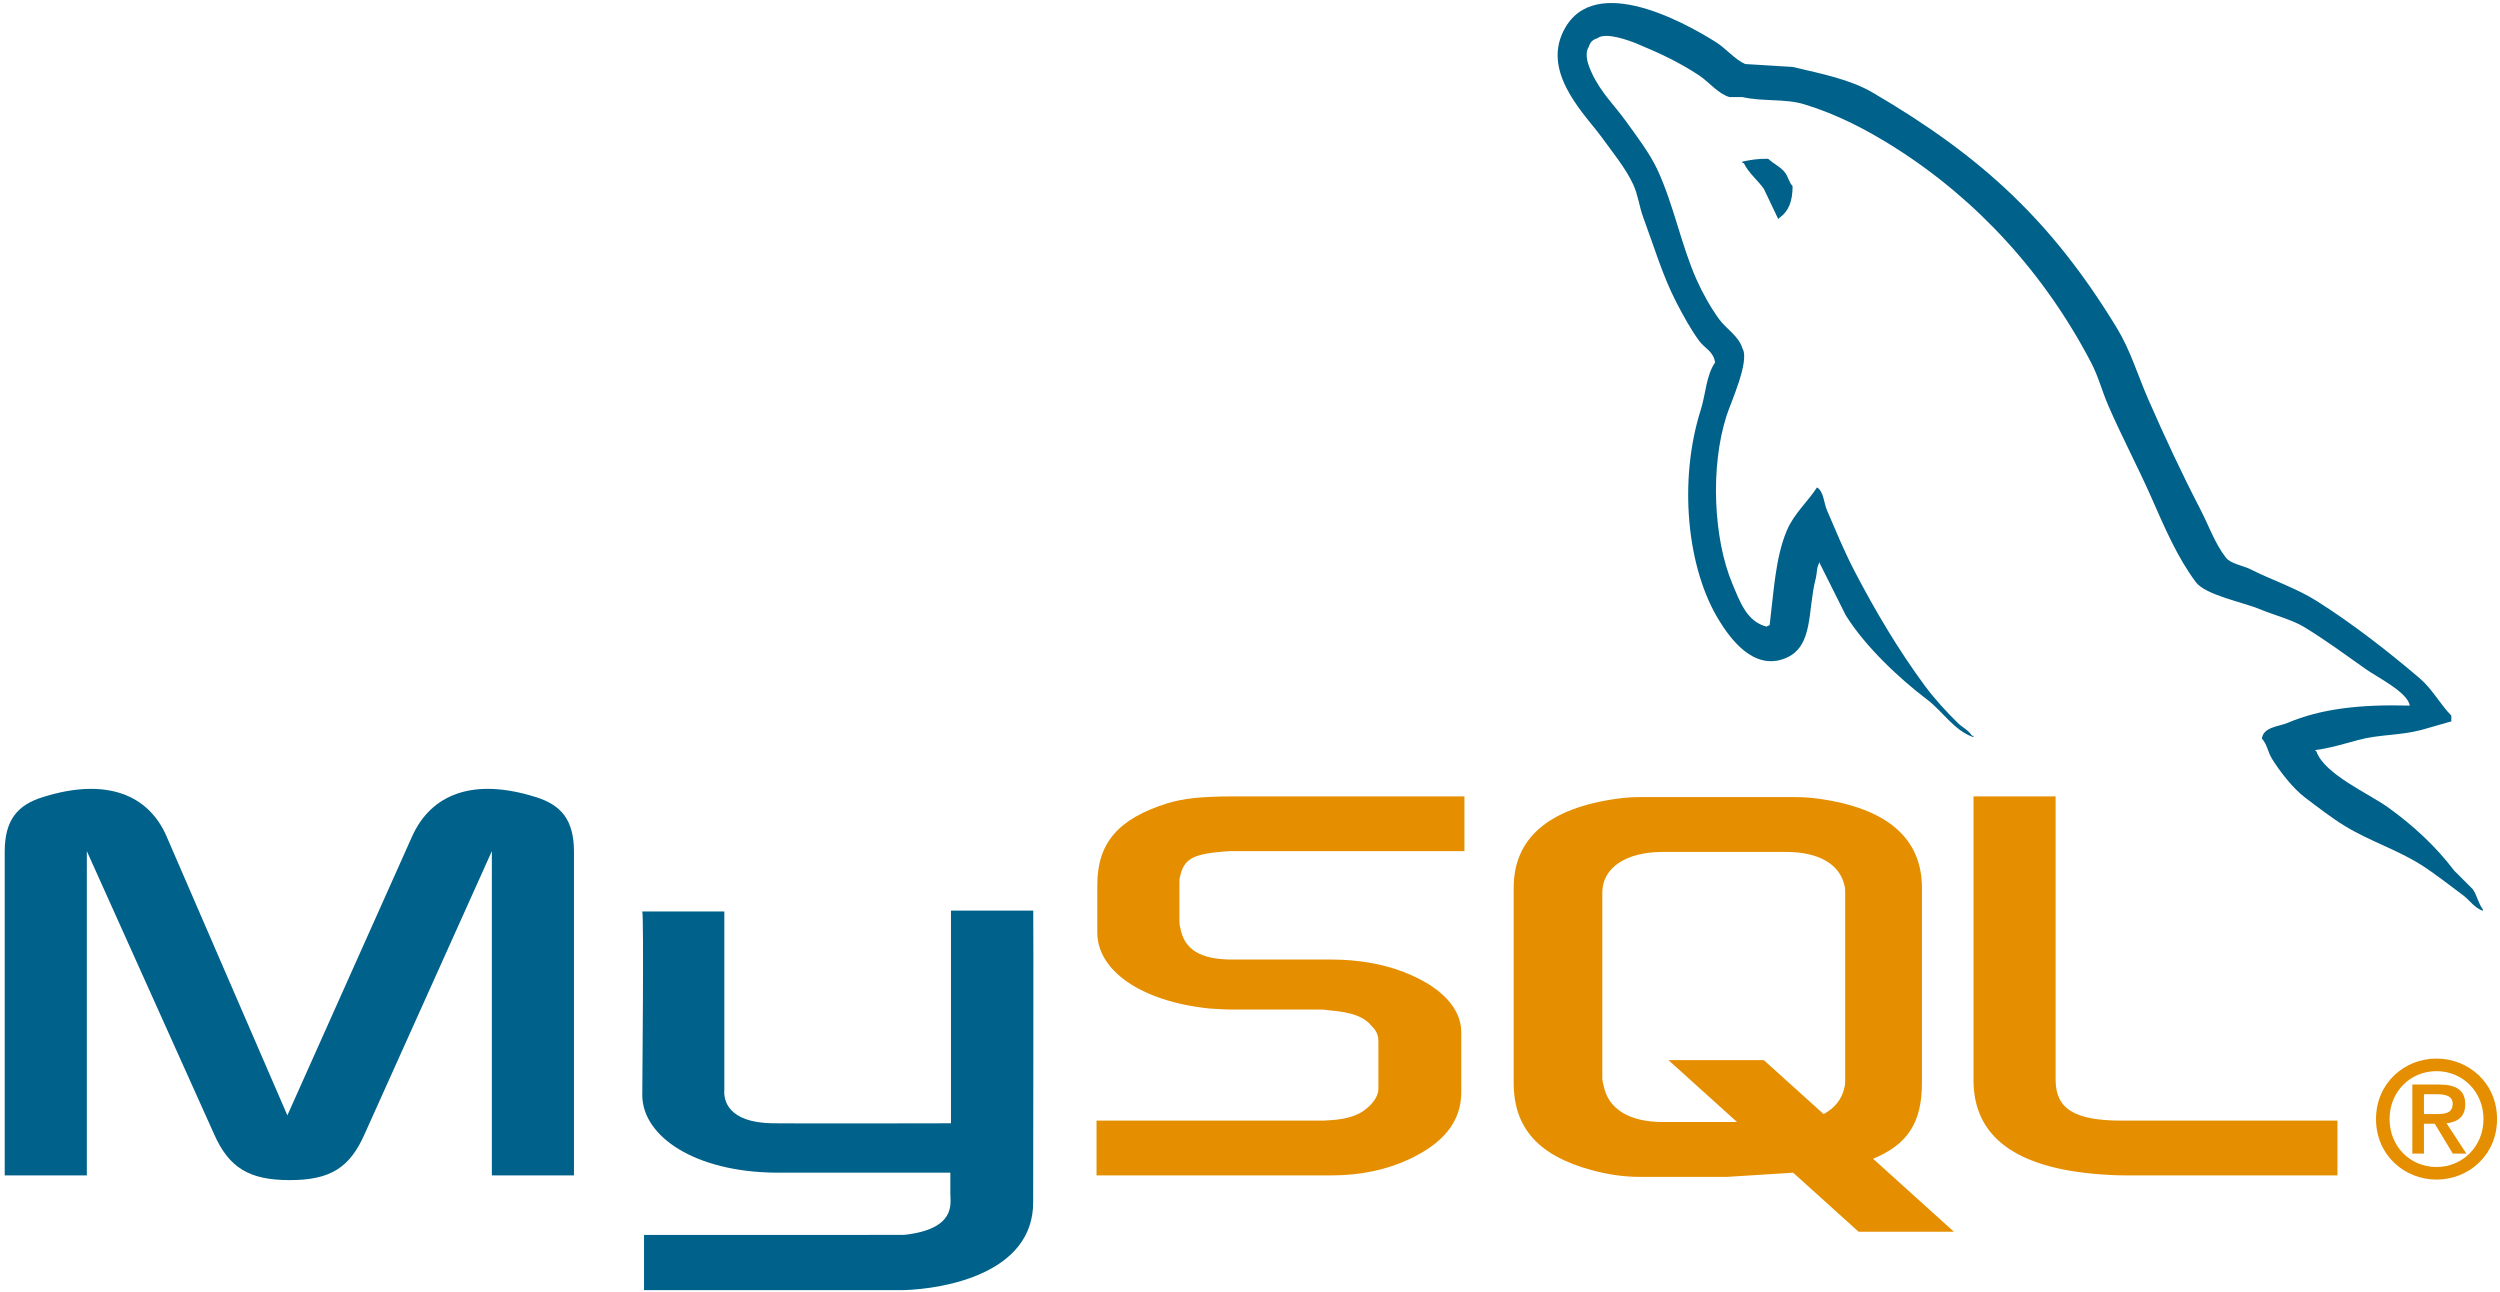
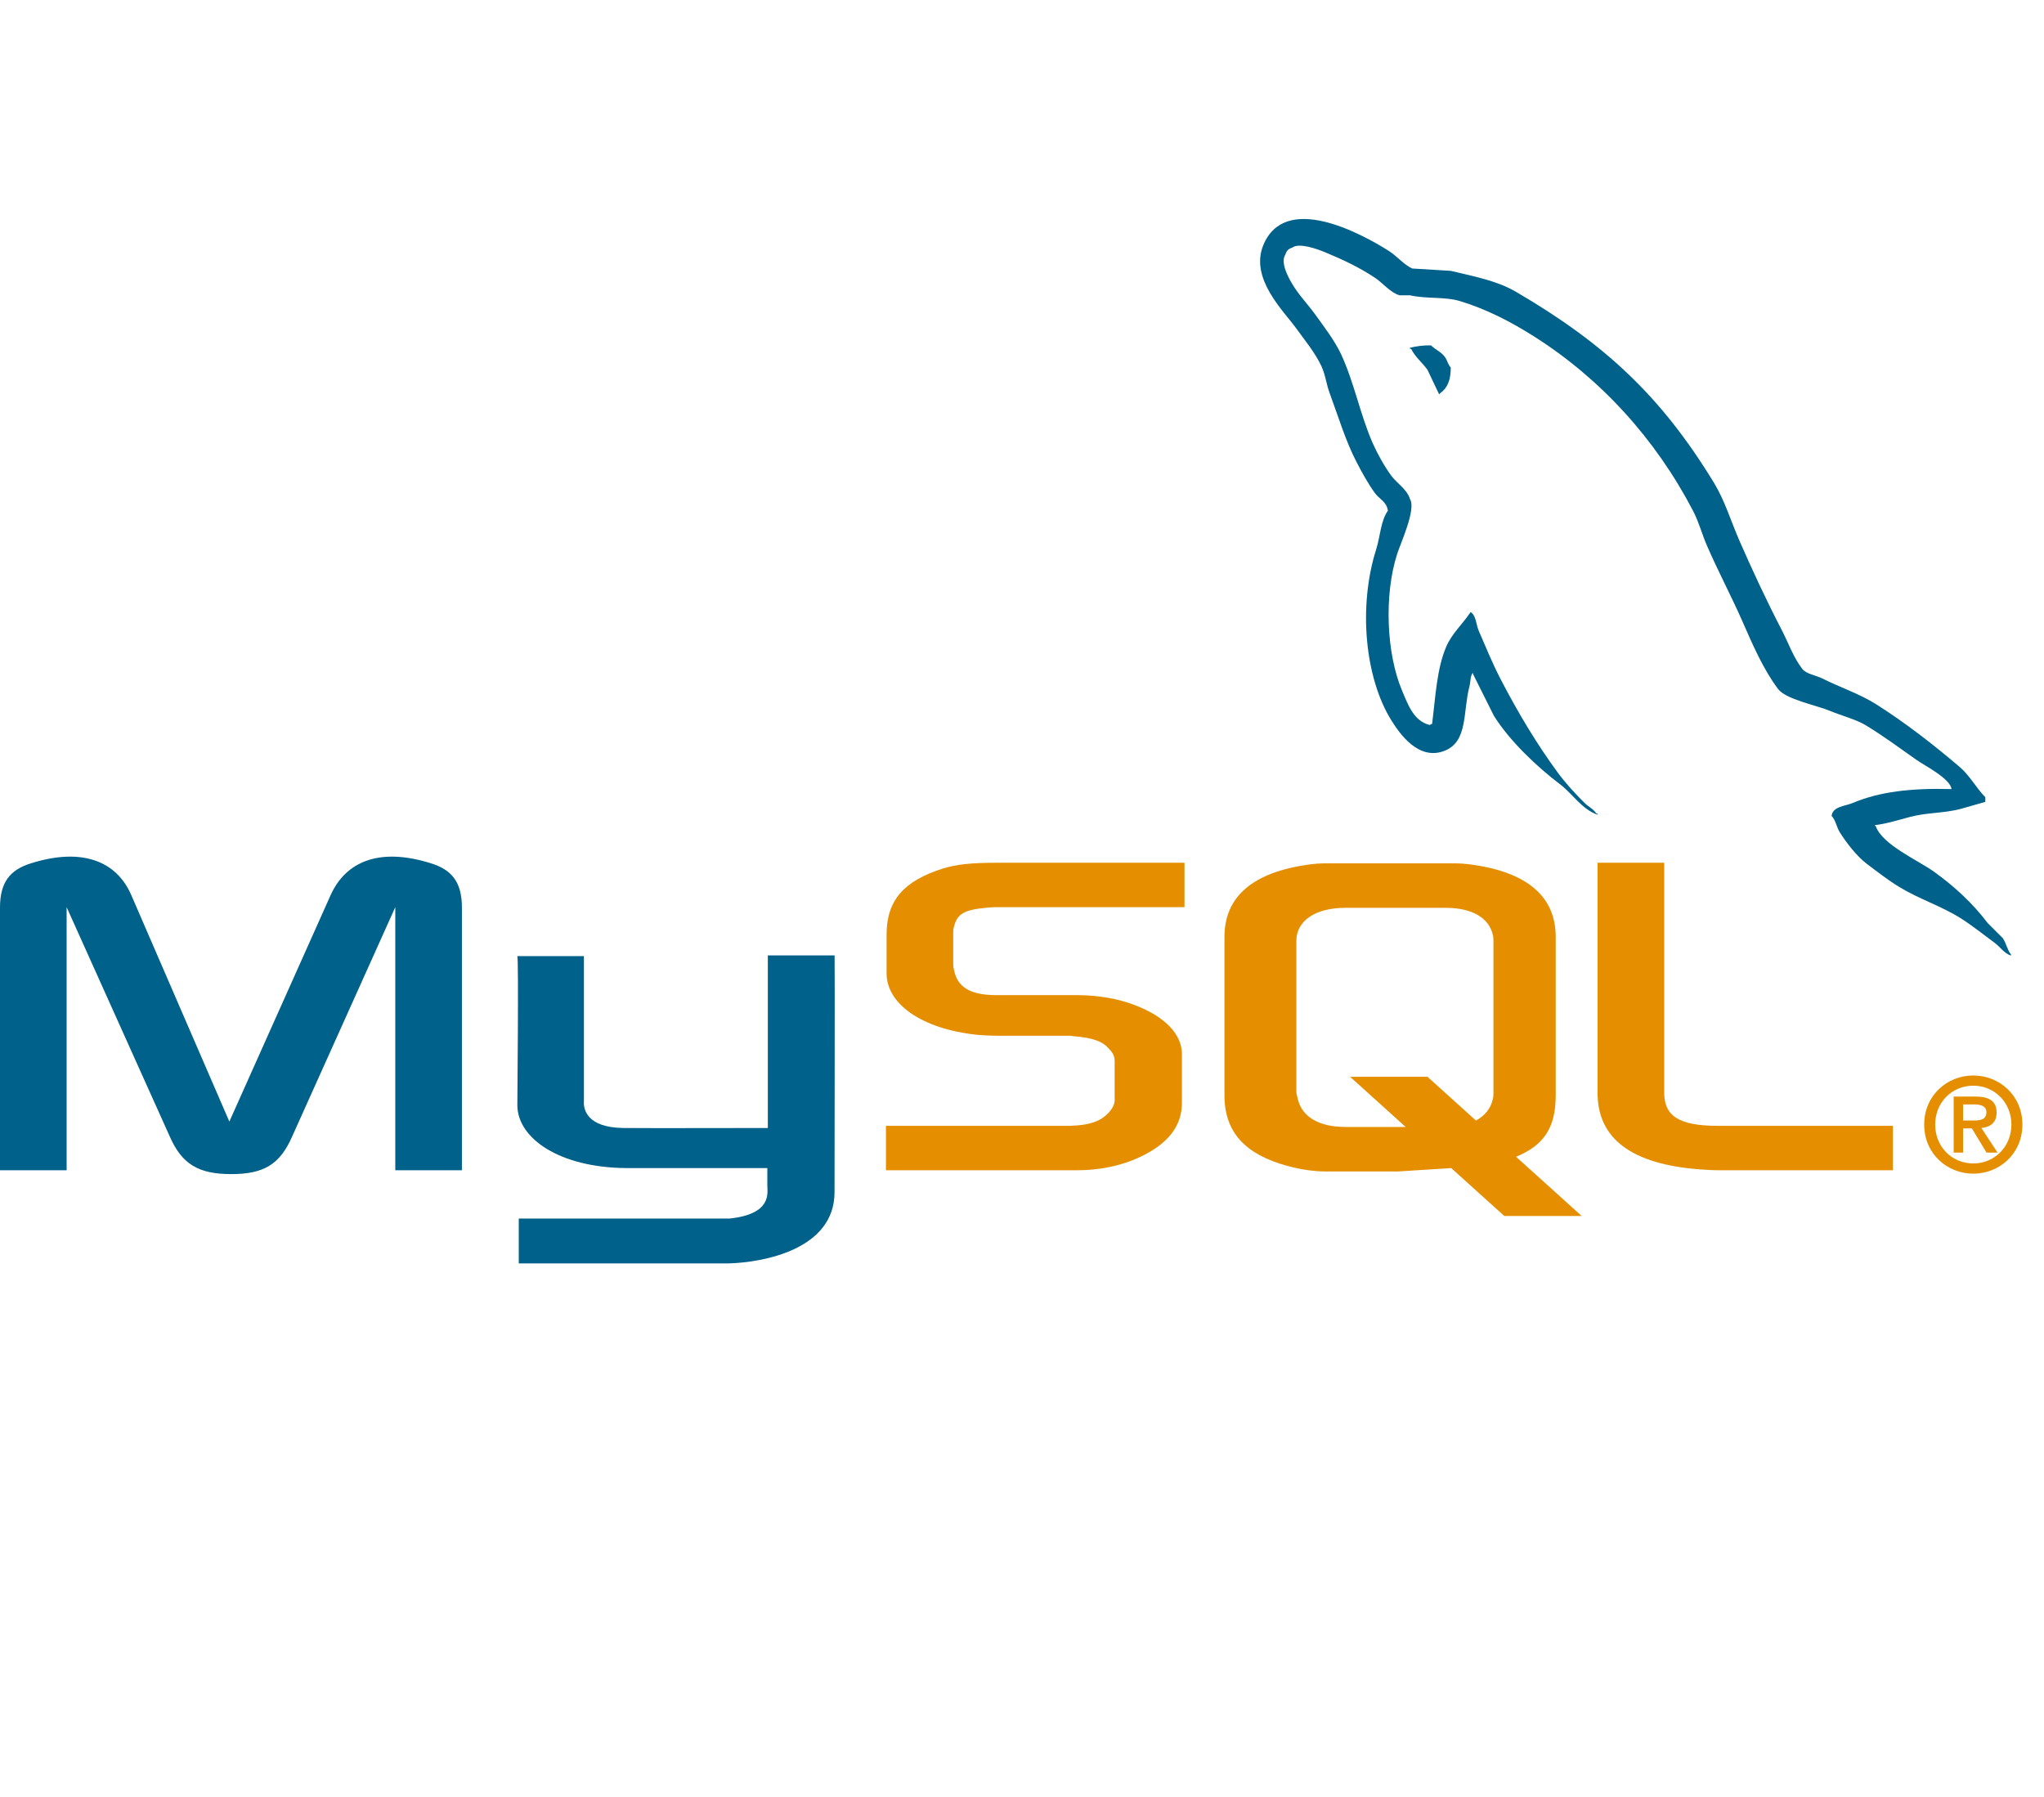
- <svg xmlns="http://www.w3.org/2000/svg" width="391pt" height="202pt" viewBox="0 0 391 202">
-   <g transform="translate(0.738281, 121.593)" style="fill:#00618a; fill-rule:nonzero; stroke:none; stroke-width:0.871; stroke-linecap:butt; stroke-linejoin:miter; stroke-dasharray:none;">
-     <path d="M0 62.235 C0 62.235 12.842 62.235 12.842 62.235 C12.842 62.235 12.842 11.524 12.842 11.524 C12.842 11.524 32.723 55.732 32.723 55.732 C35.068 61.083 38.279 62.976 44.576 62.976 C50.874 62.976 53.961 61.083 56.308 55.732 C56.308 55.732 76.188 11.524 76.188 11.524 C76.188 11.524 76.188 62.235 76.188 62.235 C76.188 62.235 89.03 62.235 89.03 62.235 C89.03 62.235 89.03 11.607 89.03 11.607 C89.03 6.668 87.054 4.28 82.98 3.046 C73.225 0 66.68 2.634 63.716 9.22 C63.716 9.22 44.206 52.85 44.206 52.85 C44.206 52.85 25.314 9.22 25.314 9.22 C22.474 2.634 15.806 0 6.051 3.046 C1.976 4.28 0 6.668 0 11.607 C0 11.607 0 62.235 0 62.235 Z" />
-   </g>
-   <g transform="translate(100.444, 142.416)" style="fill:#00618a; fill-rule:nonzero; stroke:none; stroke-width:0.871; stroke-linecap:butt; stroke-linejoin:miter; stroke-dasharray:none;">
-     <path d="M0.002 0.136 C0.002 0.136 12.84 0.136 12.84 0.136 C12.84 0.136 12.84 28.074 12.84 28.074 C12.72 29.592 13.327 33.154 20.362 33.265 C23.951 33.321 48.062 33.265 48.287 33.265 C48.287 33.265 48.287 0 48.287 0 C48.287 0 61.155 0 61.155 0 C61.214 0 61.142 45.364 61.143 45.557 C61.214 56.745 47.261 59.175 40.83 59.363 C40.83 59.363 0.281 59.363 0.281 59.363 C0.281 59.363 0.281 50.724 0.281 50.724 C0.352 50.724 40.8 50.732 40.902 50.722 C49.167 49.849 48.191 45.741 48.19 44.358 C48.19 44.358 48.19 40.99 48.19 40.99 C48.19 40.99 20.895 40.99 20.895 40.99 C8.196 40.873 0.109 35.331 0.009 28.955 C0 28.364 0.283 0.415 0.002 0.136 Z" />
-   </g>
-   <g transform="translate(171.496, 124.557)" style="fill:#e48e00; fill-rule:nonzero; stroke:none; stroke-width:0.871; stroke-linecap:butt; stroke-linejoin:miter; stroke-dasharray:none;">
-     <path d="M0 59.271 C0 59.271 36.92 59.271 36.92 59.271 C41.242 59.271 45.441 58.366 48.775 56.801 C54.331 54.25 57.048 50.793 57.048 46.264 C57.048 46.264 57.048 36.88 57.048 36.88 C57.048 33.175 53.961 29.717 47.91 27.413 C44.699 26.177 40.748 25.519 36.92 25.519 C36.92 25.519 21.361 25.519 21.361 25.519 C16.176 25.519 13.706 23.955 13.089 20.498 C12.965 20.086 12.965 19.756 12.965 19.345 C12.965 19.345 12.965 13.501 12.965 13.501 C12.965 13.171 12.965 12.841 13.089 12.43 C13.706 9.796 15.065 9.054 19.633 8.643 C20.004 8.643 20.497 8.56 20.868 8.56 C20.868 8.56 57.542 8.56 57.542 8.56 C57.542 8.56 57.542 0 57.542 0 C57.542 0 21.485 0 21.485 0 C16.299 0 13.582 0.329 11.113 1.069 C3.457 3.457 0.123 7.244 0.123 13.83 C0.123 13.83 0.123 21.321 0.123 21.321 C0.123 27.084 6.668 32.023 17.657 33.175 C18.893 33.257 20.127 33.339 21.361 33.339 C21.361 33.339 34.697 33.339 34.697 33.339 C35.192 33.339 35.686 33.339 36.056 33.422 C40.131 33.752 41.859 34.492 43.095 35.974 C43.835 36.714 44.082 37.456 44.082 38.279 C44.082 38.279 44.082 45.77 44.082 45.77 C44.082 46.676 43.465 47.829 42.231 48.816 C41.119 49.804 39.267 50.463 36.797 50.628 C36.303 50.628 35.933 50.71 35.439 50.71 C35.439 50.71 0 50.71 0 50.71 C0 50.71 0 59.271 0 59.271 Z" />
-   </g>
-   <g transform="translate(308.656, 124.557)" style="fill:#e48e00; fill-rule:nonzero; stroke:none; stroke-width:0.871; stroke-linecap:butt; stroke-linejoin:miter; stroke-dasharray:none;">
-     <path d="M0 44.371 C0 53.179 6.544 58.119 19.757 59.107 C20.991 59.189 22.227 59.271 23.461 59.271 C23.461 59.271 56.925 59.271 56.925 59.271 C56.925 59.271 56.925 50.71 56.925 50.71 C56.925 50.71 23.214 50.71 23.214 50.71 C15.682 50.71 12.842 48.816 12.842 44.289 C12.842 44.289 12.842 0 12.842 0 C12.842 0 0 0 0 0 C0 0 0 44.371 0 44.371 Z" />
-   </g>
-   <g transform="translate(236.74, 124.666)" style="fill:#e48e00; fill-rule:nonzero; stroke:none; stroke-width:0.871; stroke-linecap:butt; stroke-linejoin:miter; stroke-dasharray:none;">
-     <path d="M0 44.711 C0 44.711 0 14.189 0 14.189 C0 6.435 5.445 1.732 16.209 0.247 C17.323 0.083 18.561 0 19.674 0 C19.674 0 44.05 0 44.05 0 C45.287 0 46.402 0.083 47.639 0.247 C58.404 1.732 63.848 6.435 63.848 14.189 C63.848 14.189 63.848 44.711 63.848 44.711 C63.848 51.002 61.536 54.369 56.207 56.563 C56.207 56.563 68.857 67.981 68.857 67.981 C68.857 67.981 53.946 67.981 53.946 67.981 C53.946 67.981 43.712 58.743 43.712 58.743 C43.712 58.743 33.409 59.396 33.409 59.396 C33.409 59.396 19.674 59.396 19.674 59.396 C17.323 59.396 14.849 59.065 12.126 58.323 C3.96 56.096 0 51.806 0 44.711 Z M13.861 43.969 C13.861 44.382 13.984 44.794 14.108 45.289 C14.85 48.836 18.191 50.816 23.264 50.816 C23.264 50.816 34.931 50.816 34.931 50.816 C34.931 50.816 24.214 41.141 24.214 41.141 C24.214 41.141 39.125 41.141 39.125 41.141 C39.125 41.141 48.472 49.579 48.472 49.579 C50.194 48.661 51.328 47.257 51.724 45.454 C51.847 45.042 51.847 44.629 51.847 44.217 C51.847 44.217 51.847 14.932 51.847 14.932 C51.847 14.602 51.847 14.189 51.724 13.776 C50.981 10.477 47.64 8.58 42.691 8.58 C42.691 8.58 23.264 8.58 23.264 8.58 C17.573 8.58 13.861 11.055 13.861 14.932 C13.861 14.932 13.861 43.969 13.861 43.969 Z" />
-   </g>
-   <g transform="translate(241.59, -4.64258)" style="fill:#00618a; fill-rule:nonzero; stroke:none; stroke-width:0.871; stroke-linecap:butt; stroke-linejoin:miter; stroke-dasharray:none;">
-     <path d="M135.289 114.997 C127.395 114.783 121.365 115.517 116.21 117.691 C114.745 118.309 112.409 118.325 112.17 120.161 C112.975 121.005 113.1 122.265 113.74 123.303 C114.971 125.295 117.049 127.964 118.903 129.364 C120.929 130.893 123.017 132.529 125.189 133.853 C129.052 136.209 133.365 137.554 137.085 139.914 C139.277 141.305 141.455 143.057 143.594 144.627 C144.651 145.403 145.362 146.61 146.736 147.096 C146.736 147.022 146.736 146.947 146.736 146.872 C146.014 145.953 145.828 144.689 145.165 143.729 C144.193 142.757 143.22 141.784 142.247 140.811 C139.394 137.024 135.772 133.698 131.922 130.935 C128.852 128.731 121.98 125.754 120.699 122.181 C120.624 122.106 120.55 122.031 120.474 121.956 C122.651 121.711 125.2 120.923 127.209 120.385 C130.584 119.48 133.6 119.714 137.085 118.814 C138.656 118.365 140.227 117.915 141.799 117.467 C141.799 117.167 141.799 116.869 141.799 116.569 C140.037 114.761 138.781 112.369 136.86 110.733 C131.834 106.453 126.348 102.177 120.699 98.611 C117.566 96.634 113.694 95.349 110.374 93.673 C109.257 93.109 107.295 92.816 106.557 91.877 C104.813 89.653 103.863 86.835 102.518 84.245 C99.7 78.819 96.933 72.894 94.437 67.186 C92.734 63.293 91.622 59.454 89.499 55.962 C79.307 39.205 68.336 29.091 51.341 19.149 C47.725 17.035 43.371 16.2 38.77 15.109 C36.302 14.96 33.832 14.81 31.363 14.66 C29.856 14.03 28.288 12.187 26.874 11.293 C21.244 7.736 6.803 0 2.633 10.171 C0 16.591 6.568 22.855 8.917 26.108 C10.566 28.391 12.677 30.949 13.855 33.516 C14.63 35.202 14.764 36.894 15.427 38.679 C17.059 43.075 18.478 47.858 20.589 51.922 C21.656 53.978 22.832 56.144 24.181 57.982 C25.008 59.11 26.425 59.607 26.649 61.35 C25.263 63.289 25.184 66.3 24.405 68.757 C20.897 79.818 22.22 93.567 27.323 101.754 C28.889 104.267 32.577 109.657 37.648 107.59 C42.084 105.783 41.093 100.184 42.362 95.244 C42.649 94.124 42.473 93.301 43.035 92.551 C43.035 92.625 43.035 92.7 43.035 92.775 C44.382 95.469 45.729 98.162 47.076 100.855 C50.066 105.671 55.373 110.704 59.87 114.1 C62.202 115.861 64.038 118.906 67.053 119.936 C67.053 119.861 67.053 119.787 67.053 119.711 C66.977 119.711 66.903 119.711 66.828 119.711 C66.244 118.8 65.33 118.423 64.584 117.691 C62.827 115.969 60.874 113.828 59.421 111.855 C55.331 106.302 51.716 100.224 48.423 93.897 C46.85 90.877 45.483 87.544 44.157 84.47 C43.646 83.284 43.652 81.492 42.587 80.878 C41.135 83.131 38.996 84.952 37.873 87.612 C36.077 91.864 35.845 97.05 35.18 102.427 C34.786 102.568 34.961 102.471 34.73 102.651 C31.604 101.897 30.505 98.679 29.344 95.918 C26.405 88.936 25.859 77.692 28.445 69.655 C29.114 67.576 32.138 61.026 30.914 59.105 C30.33 57.188 28.402 56.08 27.323 54.615 C25.988 52.805 24.655 50.421 23.731 48.33 C21.326 42.886 20.203 36.774 17.671 31.271 C16.461 28.641 14.414 25.979 12.733 23.64 C10.872 21.049 8.788 19.141 7.346 16.007 C6.833 14.894 6.136 13.111 6.897 11.967 C7.139 11.194 7.48 10.872 8.244 10.62 C9.546 9.616 13.172 10.954 14.528 11.518 C18.128 13.013 21.132 14.437 24.181 16.456 C25.645 17.427 27.125 19.304 28.894 19.823 C29.567 19.823 30.241 19.823 30.914 19.823 C34.074 20.55 37.614 20.049 40.566 20.945 C45.784 22.531 50.46 24.998 54.707 27.68 C67.645 35.849 78.223 47.478 85.459 61.35 C86.623 63.583 87.127 65.715 88.152 68.084 C90.221 72.861 92.827 77.777 94.885 82.449 C96.939 87.11 98.941 91.814 101.844 95.693 C103.371 97.732 109.266 98.826 111.945 99.958 C113.823 100.752 116.9 101.579 118.679 102.651 C122.077 104.701 125.369 107.141 128.556 109.386 C130.149 110.508 135.045 112.969 135.289 114.997 Z" />
-   </g>
-   <g transform="translate(272.504, 24.8027)" style="fill:#00618a; fill-rule:evenodd; stroke:none; stroke-width:0.871; stroke-linecap:butt; stroke-linejoin:miter; stroke-dasharray:none;">
-     <path d="M4.041 0.03 C2.395 0 1.231 0.21 0 0.479 C0 0.554 0 0.629 0 0.703 C0.075 0.703 0.15 0.703 0.225 0.703 C1.01 2.316 2.396 3.354 3.367 4.744 C4.115 6.316 4.863 7.887 5.612 9.457 C5.686 9.383 5.762 9.308 5.836 9.233 C7.226 8.254 7.863 6.687 7.856 4.295 C7.299 3.709 7.217 2.974 6.734 2.274 C6.092 1.343 4.85 0.814 4.041 0.03 Z" />
-   </g>
-   <g transform="translate(371.609, 165.56)" style="fill:#e48e00; fill-rule:evenodd; stroke:none; stroke-width:1; stroke-linecap:butt; stroke-linejoin:miter; stroke-dasharray:none;">
-     <path d="M0 9.463 C0 15.117 4.467 18.927 9.464 18.927 C14.461 18.927 18.928 15.117 18.928 9.463 C18.928 3.81 14.461 0 9.464 0 C4.467 0 0 3.81 0 9.463 Z M16.808 9.463 C16.808 13.753 13.528 16.959 9.464 16.959 C5.351 16.959 2.12 13.753 2.12 9.463 C2.12 5.173 5.351 1.967 9.464 1.967 C13.528 1.967 16.808 5.173 16.808 9.463 Z M12.014 14.864 C12.014 14.864 14.133 14.864 14.133 14.864 C14.133 14.864 11.03 10.12 11.03 10.12 C12.695 9.943 13.956 9.135 13.956 7.167 C13.956 4.971 12.569 4.063 9.894 4.063 C9.894 4.063 5.679 4.063 5.679 4.063 C5.679 4.063 5.679 14.864 5.679 14.864 C5.679 14.864 7.496 14.864 7.496 14.864 C7.496 14.864 7.496 10.195 7.496 10.195 C7.496 10.195 9.187 10.195 9.187 10.195 C9.187 10.195 12.014 14.864 12.014 14.864 Z M7.496 8.681 C7.496 8.681 7.496 5.577 7.496 5.577 C7.496 5.577 9.59 5.577 9.59 5.577 C10.676 5.577 11.988 5.779 11.988 7.041 C11.988 8.554 10.802 8.681 9.439 8.681 C9.439 8.681 7.496 8.681 7.496 8.681 Z" />
+ <svg xmlns="http://www.w3.org/2000/svg" width="100%" height="100%" viewBox="0 0 91 80" version="1.1" xml:space="preserve" style="fill-rule:evenodd;clip-rule:evenodd;stroke-linejoin:round;stroke-miterlimit:2;">
+   <g transform="matrix(0.230986,0,0,0.230986,-0.170533,9.64115)">
+     <g transform="matrix(1,0,0,1,0.738281,121.593)">
+       <path d="M0,62.235L12.842,62.235L12.842,11.524L32.723,55.732C35.068,61.083 38.279,62.976 44.576,62.976C50.874,62.976 53.961,61.083 56.308,55.732L76.188,11.524L76.188,62.235L89.03,62.235L89.03,11.607C89.03,6.668 87.054,4.28 82.98,3.046C73.225,0 66.68,2.634 63.716,9.22L44.206,52.85L25.314,9.22C22.474,2.634 15.806,0 6.051,3.046C1.976,4.28 0,6.668 0,11.607L0,62.235Z" style="fill:rgb(0,97,138);fill-rule:nonzero;" />
+     </g>
+     <g transform="matrix(1,0,0,1,100.444,142.416)">
+       <path d="M0.002,0.136L12.84,0.136L12.84,28.074C12.72,29.592 13.327,33.154 20.362,33.265C23.951,33.321 48.062,33.265 48.287,33.265L48.287,0L61.155,0C61.214,0 61.142,45.364 61.143,45.557C61.214,56.745 47.261,59.175 40.83,59.363L0.281,59.363L0.281,50.724C0.352,50.724 40.8,50.732 40.902,50.722C49.167,49.849 48.191,45.741 48.19,44.358L48.19,40.99L20.895,40.99C8.196,40.873 0.109,35.331 0.009,28.955C0,28.364 0.283,0.415 0.002,0.136Z" style="fill:rgb(0,97,138);fill-rule:nonzero;" />
+     </g>
+     <g transform="matrix(1,0,0,1,171.496,124.557)">
+       <path d="M0,59.271L36.92,59.271C41.242,59.271 45.441,58.366 48.775,56.801C54.331,54.25 57.048,50.793 57.048,46.264L57.048,36.88C57.048,33.175 53.961,29.717 47.91,27.413C44.699,26.177 40.748,25.519 36.92,25.519L21.361,25.519C16.176,25.519 13.706,23.955 13.089,20.498C12.965,20.086 12.965,19.756 12.965,19.345L12.965,13.501C12.965,13.171 12.965,12.841 13.089,12.43C13.706,9.796 15.065,9.054 19.633,8.643C20.004,8.643 20.497,8.56 20.868,8.56L57.542,8.56L57.542,0L21.485,0C16.299,0 13.582,0.329 11.113,1.069C3.457,3.457 0.123,7.244 0.123,13.83L0.123,21.321C0.123,27.084 6.668,32.023 17.657,33.175C18.893,33.257 20.127,33.339 21.361,33.339L34.697,33.339C35.192,33.339 35.686,33.339 36.056,33.422C40.131,33.752 41.859,34.492 43.095,35.974C43.835,36.714 44.082,37.456 44.082,38.279L44.082,45.77C44.082,46.676 43.465,47.829 42.231,48.816C41.119,49.804 39.267,50.463 36.797,50.628C36.303,50.628 35.933,50.71 35.439,50.71L0,50.71L0,59.271Z" style="fill:rgb(228,142,0);fill-rule:nonzero;" />
+     </g>
+     <g transform="matrix(1,0,0,1,308.656,124.557)">
+       <path d="M0,44.371C0,53.179 6.544,58.119 19.757,59.107C20.991,59.189 22.227,59.271 23.461,59.271L56.925,59.271L56.925,50.71L23.214,50.71C15.682,50.71 12.842,48.816 12.842,44.289L12.842,0L0,0L0,44.371Z" style="fill:rgb(228,142,0);fill-rule:nonzero;" />
+     </g>
+     <g transform="matrix(1,0,0,1,236.74,124.666)">
+       <path d="M0,44.711L0,14.189C0,6.435 5.445,1.732 16.209,0.247C17.323,0.083 18.561,0 19.674,0L44.05,0C45.287,0 46.402,0.083 47.639,0.247C58.404,1.732 63.848,6.435 63.848,14.189L63.848,44.711C63.848,51.002 61.536,54.369 56.207,56.563L68.857,67.981L53.946,67.981L43.712,58.743L33.409,59.396L19.674,59.396C17.323,59.396 14.849,59.065 12.126,58.323C3.96,56.096 0,51.806 0,44.711ZM13.861,43.969C13.861,44.382 13.984,44.794 14.108,45.289C14.85,48.836 18.191,50.816 23.264,50.816L34.931,50.816L24.214,41.141L39.125,41.141L48.472,49.579C50.194,48.661 51.328,47.257 51.724,45.454C51.847,45.042 51.847,44.629 51.847,44.217L51.847,14.932C51.847,14.602 51.847,14.189 51.724,13.776C50.981,10.477 47.64,8.58 42.691,8.58L23.264,8.58C17.573,8.58 13.861,11.055 13.861,14.932L13.861,43.969Z" style="fill:rgb(228,142,0);fill-rule:nonzero;" />
+     </g>
+     <g transform="matrix(1,0,0,1,241.59,-4.64258)">
+       <path d="M135.289,114.997C127.395,114.783 121.365,115.517 116.21,117.691C114.745,118.309 112.409,118.325 112.17,120.161C112.975,121.005 113.1,122.265 113.74,123.303C114.971,125.295 117.049,127.964 118.903,129.364C120.929,130.893 123.017,132.529 125.189,133.853C129.052,136.209 133.365,137.554 137.085,139.914C139.277,141.305 141.455,143.057 143.594,144.627C144.651,145.403 145.362,146.61 146.736,147.096L146.736,146.872C146.014,145.953 145.828,144.689 145.165,143.729C144.193,142.757 143.22,141.784 142.247,140.811C139.394,137.024 135.772,133.698 131.922,130.935C128.852,128.731 121.98,125.754 120.699,122.181C120.624,122.106 120.55,122.031 120.474,121.956C122.651,121.711 125.2,120.923 127.209,120.385C130.584,119.48 133.6,119.714 137.085,118.814C138.656,118.365 140.227,117.915 141.799,117.467L141.799,116.569C140.037,114.761 138.781,112.369 136.86,110.733C131.834,106.453 126.348,102.177 120.699,98.611C117.566,96.634 113.694,95.349 110.374,93.673C109.257,93.109 107.295,92.816 106.557,91.877C104.813,89.653 103.863,86.835 102.518,84.245C99.7,78.819 96.933,72.894 94.437,67.186C92.734,63.293 91.622,59.454 89.499,55.962C79.307,39.205 68.336,29.091 51.341,19.149C47.725,17.035 43.371,16.2 38.77,15.109C36.302,14.96 33.832,14.81 31.363,14.66C29.856,14.03 28.288,12.187 26.874,11.293C21.244,7.736 6.803,0 2.633,10.171C0,16.591 6.568,22.856 8.917,26.108C10.566,28.391 12.677,30.949 13.855,33.516C14.63,35.202 14.764,36.894 15.427,38.679C17.059,43.075 18.478,47.858 20.589,51.922C21.656,53.978 22.832,56.144 24.181,57.982C25.008,59.11 26.425,59.607 26.649,61.35C25.263,63.289 25.184,66.3 24.405,68.757C20.897,79.818 22.22,93.567 27.323,101.754C28.889,104.267 32.577,109.657 37.648,107.59C42.084,105.783 41.093,100.184 42.362,95.244C42.649,94.124 42.473,93.301 43.035,92.551L43.035,92.775C44.382,95.469 45.729,98.162 47.076,100.855C50.066,105.671 55.373,110.704 59.87,114.1C62.202,115.861 64.038,118.906 67.053,119.936L67.053,119.711L66.828,119.711C66.244,118.8 65.33,118.423 64.584,117.691C62.827,115.969 60.874,113.828 59.421,111.855C55.331,106.302 51.716,100.224 48.423,93.897C46.85,90.877 45.483,87.544 44.157,84.47C43.646,83.284 43.652,81.492 42.587,80.878C41.135,83.131 38.996,84.952 37.873,87.612C36.077,91.864 35.845,97.05 35.18,102.427C34.786,102.568 34.961,102.471 34.73,102.651C31.604,101.897 30.505,98.679 29.344,95.918C26.405,88.936 25.859,77.692 28.445,69.655C29.114,67.576 32.138,61.026 30.914,59.106C30.33,57.189 28.402,56.08 27.323,54.615C25.988,52.805 24.655,50.421 23.731,48.33C21.326,42.886 20.203,36.774 17.671,31.272C16.461,28.641 14.414,25.979 12.733,23.64C10.872,21.049 8.788,19.141 7.346,16.007C6.833,14.894 6.136,13.111 6.897,11.967C7.139,11.194 7.48,10.872 8.244,10.62C9.546,9.616 13.172,10.954 14.528,11.518C18.128,13.013 21.132,14.437 24.181,16.456C25.645,17.427 27.125,19.304 28.894,19.823L30.914,19.823C34.074,20.55 37.614,20.049 40.566,20.945C45.784,22.531 50.46,24.998 54.707,27.68C67.645,35.849 78.223,47.478 85.459,61.35C86.623,63.583 87.127,65.715 88.152,68.084C90.221,72.861 92.827,77.777 94.885,82.449C96.939,87.11 98.941,91.815 101.844,95.693C103.371,97.732 109.266,98.826 111.945,99.958C113.823,100.752 116.9,101.579 118.679,102.651C122.077,104.701 125.369,107.141 128.556,109.386C130.149,110.508 135.045,112.969 135.289,114.997Z" style="fill:rgb(0,97,138);fill-rule:nonzero;" />
+     </g>
+     <g transform="matrix(1,0,0,1,272.504,24.8027)">
+       <path d="M4.041,0.03C2.395,0 1.231,0.21 0,0.479L0,0.703L0.225,0.703C1.01,2.316 2.396,3.354 3.367,4.744C4.115,6.316 4.863,7.887 5.612,9.457C5.686,9.383 5.762,9.308 5.836,9.233C7.226,8.254 7.863,6.687 7.856,4.295C7.299,3.709 7.217,2.974 6.734,2.274C6.092,1.343 4.85,0.814 4.041,0.03Z" style="fill:rgb(0,97,138);" />
+     </g>
+     <g transform="matrix(1,0,0,1,371.609,165.56)">
+       <path d="M0,9.463C0,15.117 4.467,18.927 9.464,18.927C14.461,18.927 18.928,15.117 18.928,9.463C18.928,3.81 14.461,0 9.464,0C4.467,0 0,3.81 0,9.463ZM16.808,9.463C16.808,13.753 13.528,16.959 9.464,16.959C5.351,16.959 2.12,13.753 2.12,9.463C2.12,5.173 5.351,1.967 9.464,1.967C13.528,1.967 16.808,5.173 16.808,9.463ZM12.014,14.864L14.133,14.864L11.03,10.12C12.695,9.943 13.956,9.135 13.956,7.167C13.956,4.971 12.569,4.063 9.894,4.063L5.679,4.063L5.679,14.864L7.496,14.864L7.496,10.195L9.187,10.195L12.014,14.864ZM7.496,8.681L7.496,5.577L9.59,5.577C10.676,5.577 11.988,5.779 11.988,7.041C11.988,8.554 10.802,8.681 9.439,8.681L7.496,8.681Z" style="fill:rgb(228,142,0);" />
+     </g>
  </g>
</svg>
